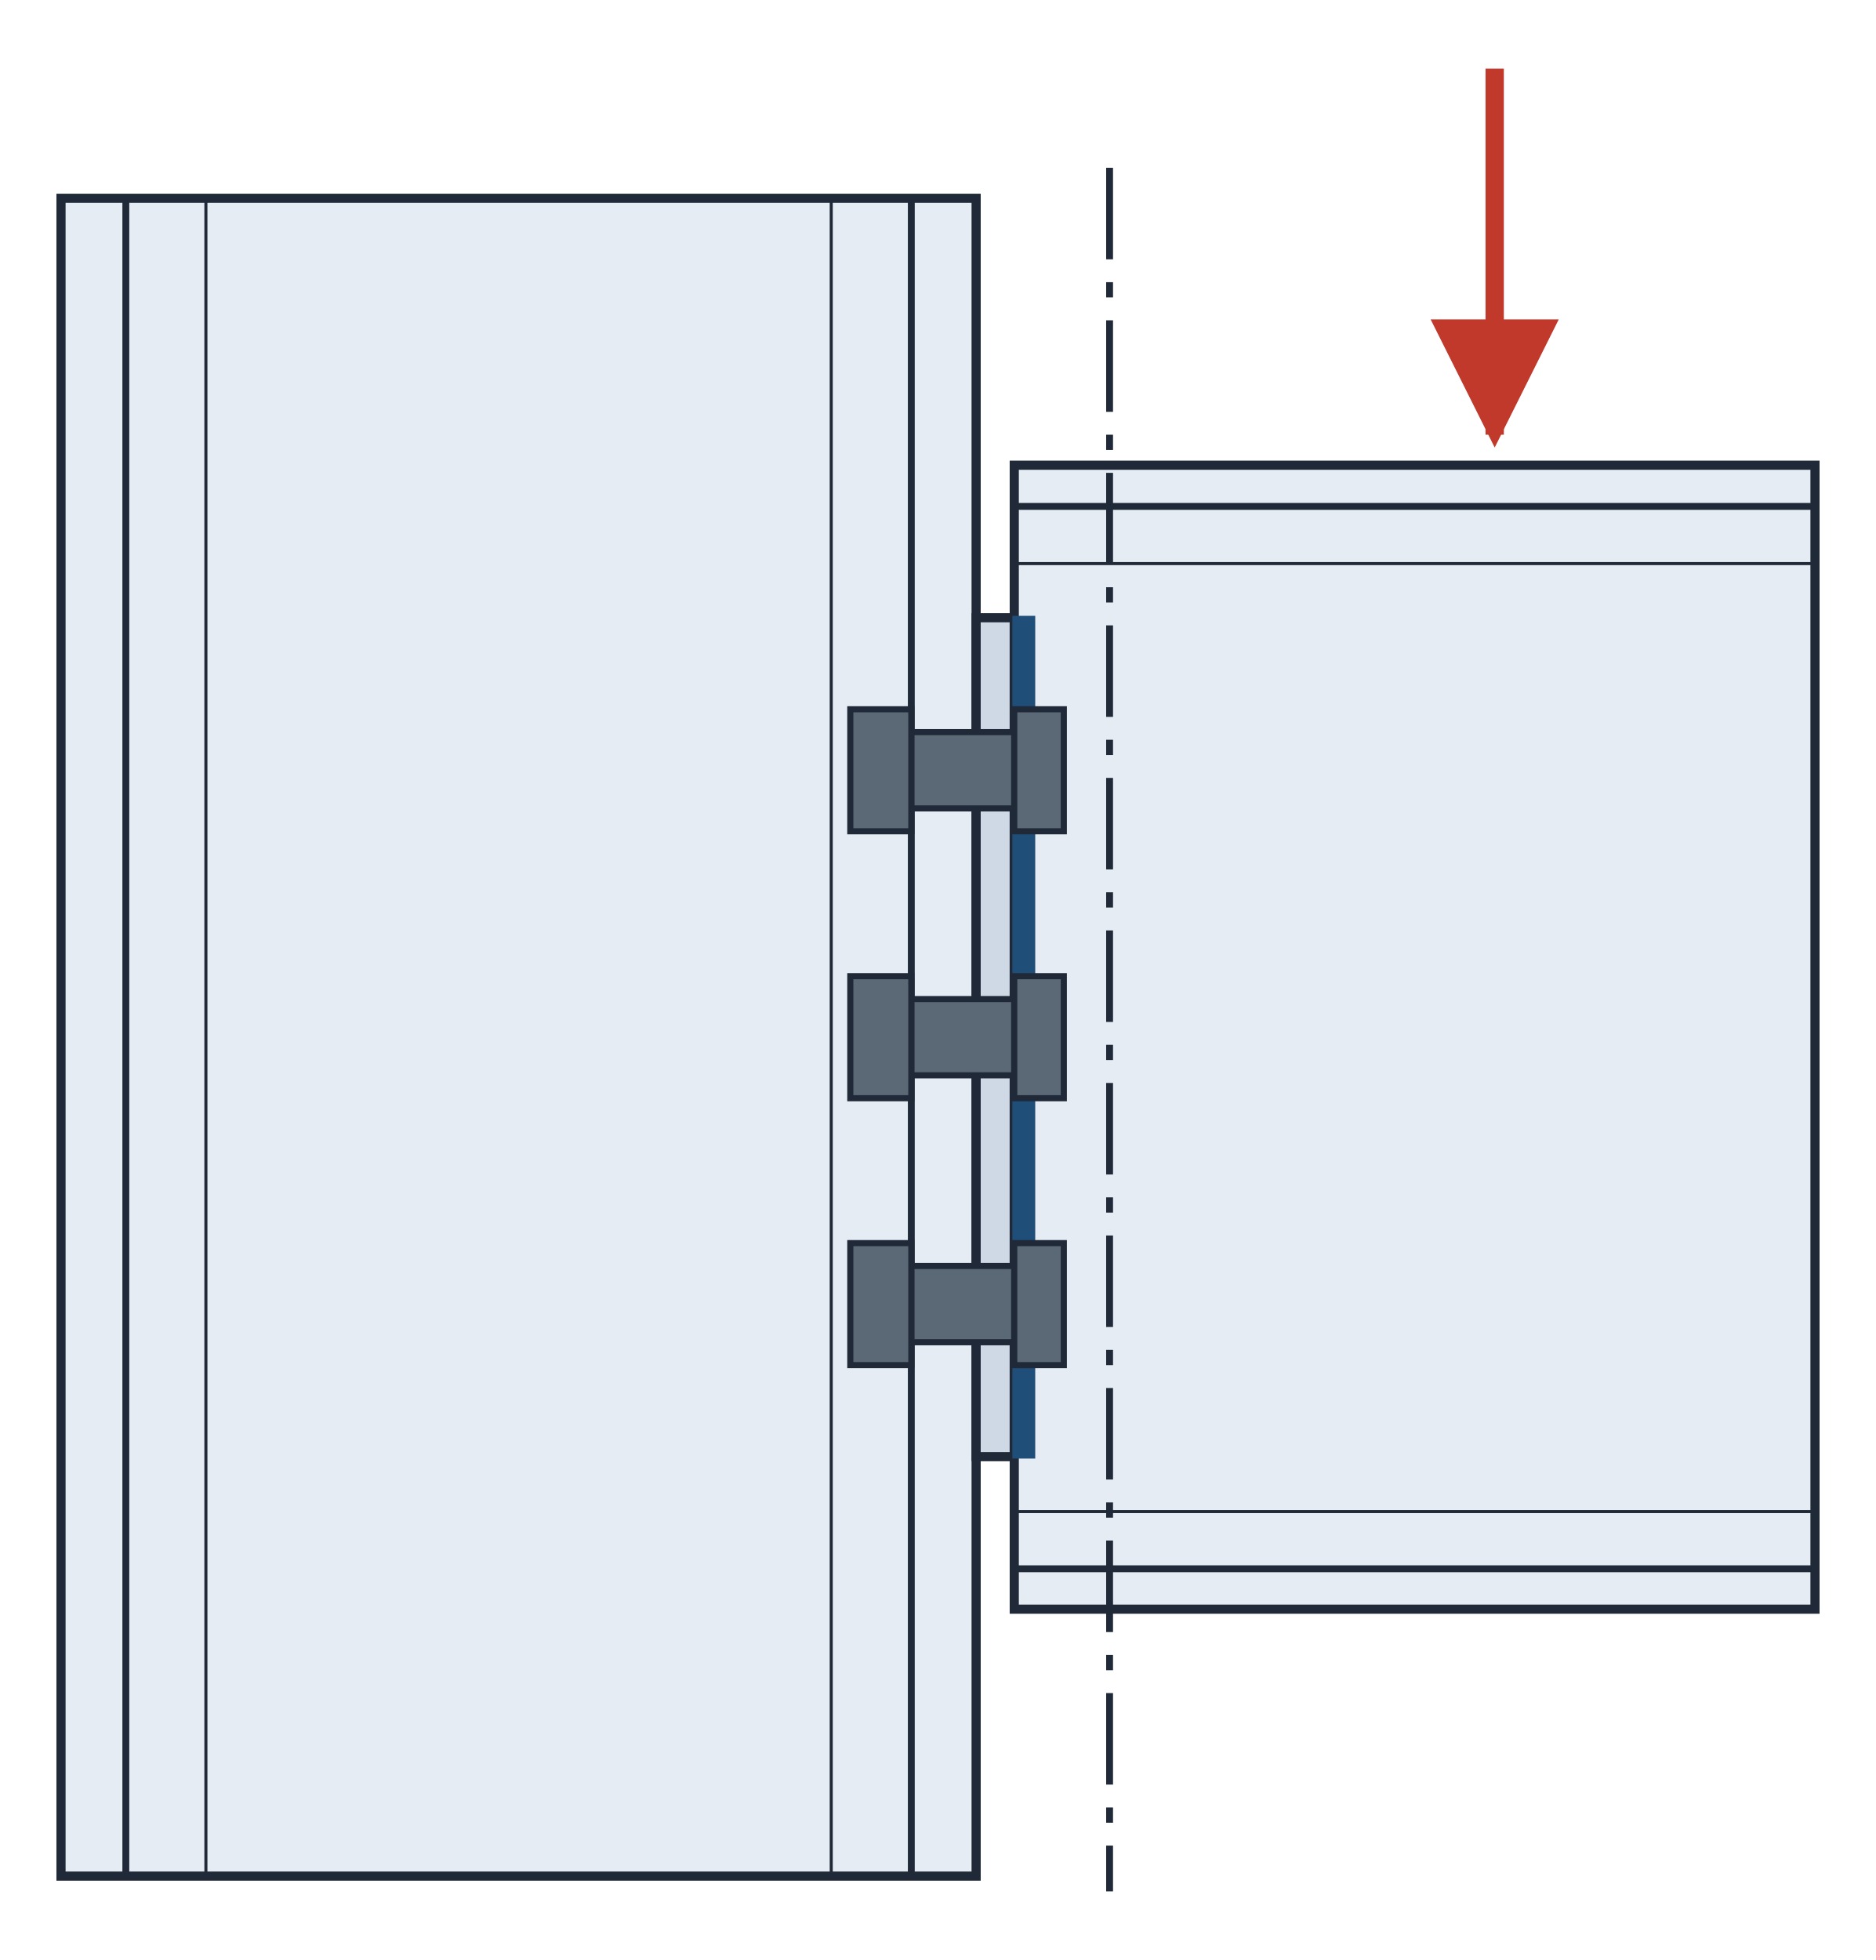
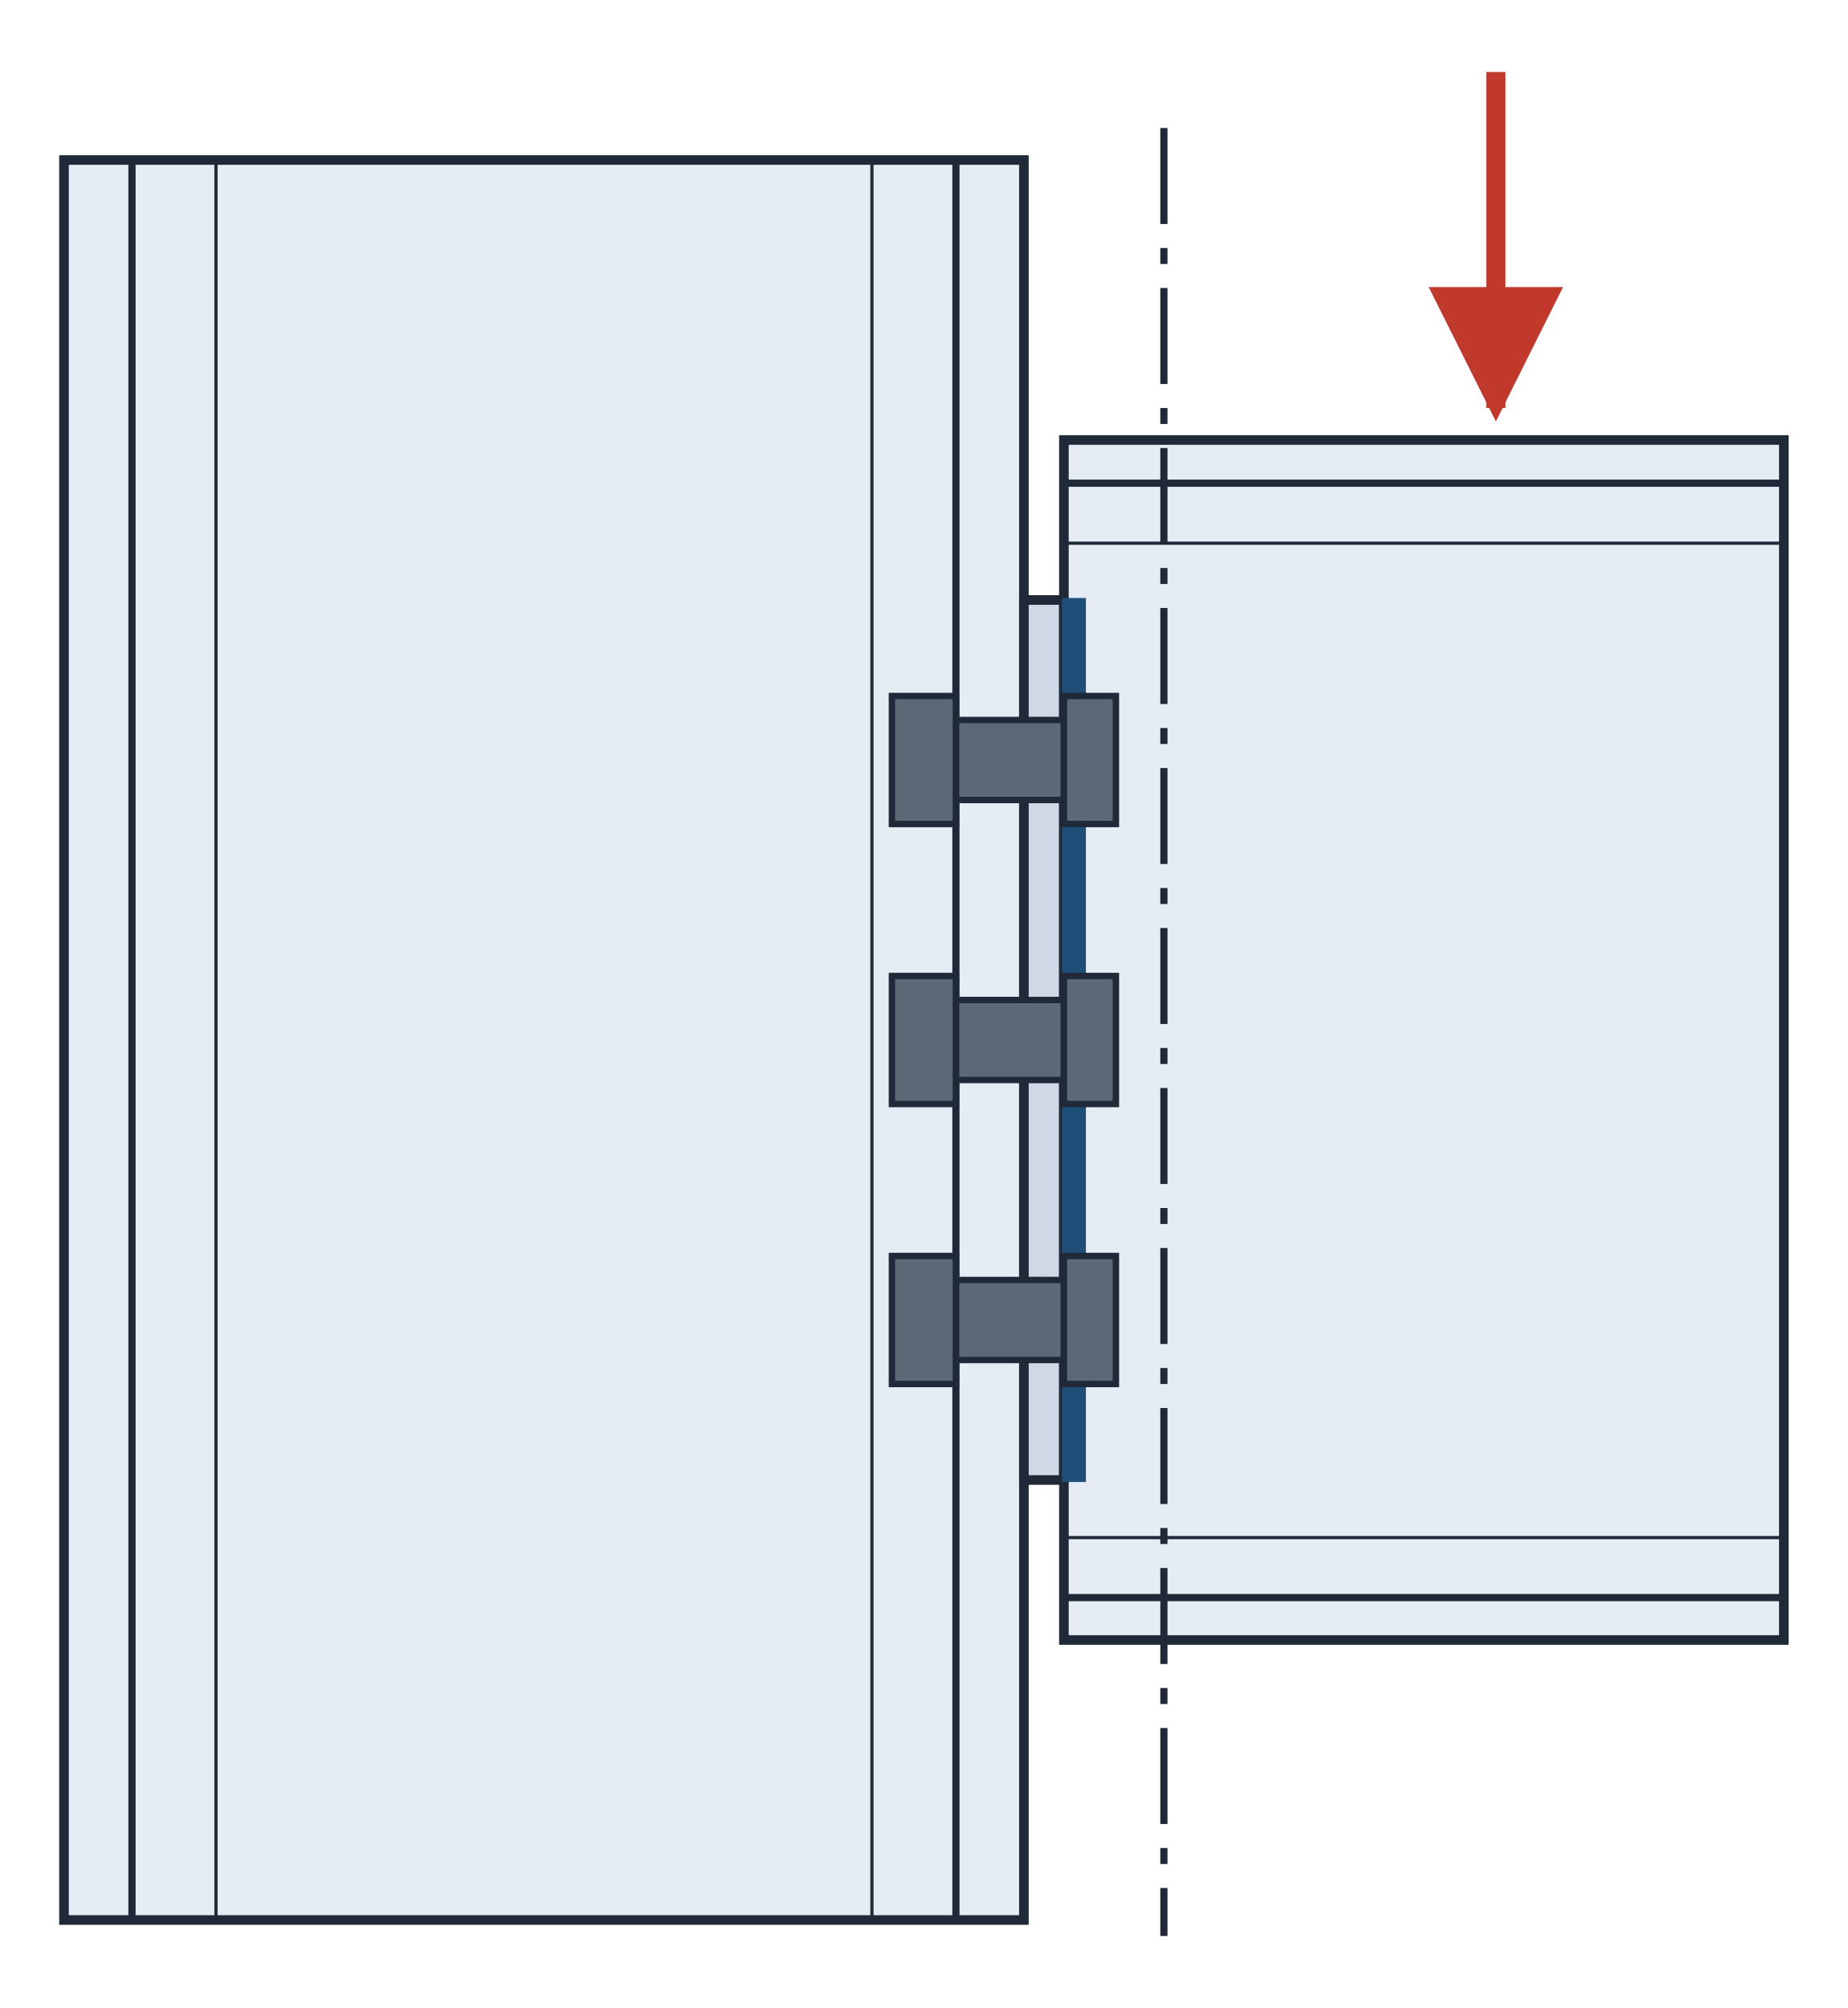
- <svg xmlns="http://www.w3.org/2000/svg" viewBox="12 56 246 257" width="246" height="257">
+ <svg xmlns="http://www.w3.org/2000/svg" viewBox="12 64 231 251" width="231" height="251">
  <defs>
    <marker id="pf-kraft" viewBox="0 0 10 10" refX="9" refY="5" markerWidth="7" markerHeight="7" orient="auto-start-reverse">
      <path d="M0,0 L10,5 L0,10 z" fill="#c0392b" />
    </marker>
    <marker id="pf-mass" viewBox="0 0 10 10" refX="9" refY="5" markerWidth="5" markerHeight="5" orient="auto-start-reverse">
      <path d="M0,0 L10,5 L0,10 z" fill="#5b6875" />
    </marker>
    <pattern id="schraffur" patternUnits="userSpaceOnUse" width="4" height="4" patternTransform="rotate(45)">
      <rect width="4" height="4" fill="#ffffff" />
      <line x1="0" y1="0" x2="0" y2="4" stroke="#000000" stroke-width="0.8" />
    </pattern>
    <pattern id="beton" patternUnits="userSpaceOnUse" width="12" height="14" patternTransform="rotate(45)">
      <rect width="12" height="14" fill="#ffffff" />
      <line x1="0" y1="0" x2="0" y2="14" stroke="#000000" stroke-width="0.6" />
      <line x1="6" y1="0.5" x2="6" y2="14" stroke="#000000" stroke-width="0.6" stroke-dasharray="4 3" />
    </pattern>
  </defs>
-   <rect x="12" y="56" width="246" height="257" fill="#ffffff" />
-   <rect x="20" y="82" width="120" height="220" fill="#e6ecf3" stroke="#1f2937" stroke-width="1.2" />
-   <line x1="28.5" y1="82" x2="28.5" y2="302" stroke="#1f2937" stroke-width="0.9" />
-   <line x1="131.5" y1="82" x2="131.5" y2="302" stroke="#1f2937" stroke-width="0.9" />
-   <line x1="39" y1="82" x2="39" y2="302" stroke="#1f2937" stroke-width="0.4" />
-   <line x1="121" y1="82" x2="121" y2="302" stroke="#1f2937" stroke-width="0.4" />
-   <rect x="140" y="137" width="5" height="110" fill="#cfd9e5" stroke="#1f2937" stroke-width="1.2" />
-   <rect x="145" y="117" width="105" height="150" fill="#e6ecf3" stroke="#1f2937" stroke-width="1.2" />
-   <line x1="145" y1="122.4" x2="250" y2="122.4" stroke="#1f2937" stroke-width="0.9" />
-   <line x1="145" y1="261.7" x2="250" y2="261.7" stroke="#1f2937" stroke-width="0.9" />
-   <line x1="145" y1="129.9" x2="250" y2="129.9" stroke="#1f2937" stroke-width="0.4" />
-   <line x1="145" y1="254.2" x2="250" y2="254.2" stroke="#1f2937" stroke-width="0.4" />
-   <rect x="145" y="137" width="2.5" height="110" fill="#1f4e79" stroke="#1f4e79" stroke-width="0.5" />
-   <rect x="131.5" y="152" width="13.5" height="10" fill="#5b6875" stroke="#1f2937" stroke-width="0.8" />
-   <rect x="145" y="149" width="6.5" height="16" fill="#5b6875" stroke="#1f2937" stroke-width="0.8" />
-   <rect x="123.5" y="149" width="8" height="16" fill="#5b6875" stroke="#1f2937" stroke-width="0.8" />
-   <rect x="131.5" y="187" width="13.5" height="10" fill="#5b6875" stroke="#1f2937" stroke-width="0.8" />
-   <rect x="145" y="184" width="6.5" height="16" fill="#5b6875" stroke="#1f2937" stroke-width="0.8" />
-   <rect x="123.5" y="184" width="8" height="16" fill="#5b6875" stroke="#1f2937" stroke-width="0.8" />
-   <rect x="131.5" y="222" width="13.5" height="10" fill="#5b6875" stroke="#1f2937" stroke-width="0.8" />
-   <rect x="145" y="219" width="6.5" height="16" fill="#5b6875" stroke="#1f2937" stroke-width="0.8" />
-   <rect x="123.5" y="219" width="8" height="16" fill="#5b6875" stroke="#1f2937" stroke-width="0.8" />
-   <line x1="157.5" y1="78" x2="157.5" y2="304" stroke="#1f2937" stroke-width="0.9" stroke-dasharray="12 3 2 3" />
-   <line x1="208" y1="65" x2="208" y2="113" stroke="#c0392b" stroke-width="2.4" marker-end="url(#pf-kraft)" />
+   <rect x="12" y="64" width="231" height="251" fill="#ffffff" />
+   <rect x="20" y="84" width="120" height="220" fill="#e6ecf3" stroke="#1f2937" stroke-width="1.2" />
+   <line x1="28.5" y1="84" x2="28.5" y2="304" stroke="#1f2937" stroke-width="0.9" />
+   <line x1="131.5" y1="84" x2="131.5" y2="304" stroke="#1f2937" stroke-width="0.9" />
+   <line x1="39" y1="84" x2="39" y2="304" stroke="#1f2937" stroke-width="0.4" />
+   <line x1="121" y1="84" x2="121" y2="304" stroke="#1f2937" stroke-width="0.4" />
+   <rect x="140" y="139" width="5" height="110" fill="#cfd9e5" stroke="#1f2937" stroke-width="1.2" />
+   <rect x="145" y="119" width="90" height="150" fill="#e6ecf3" stroke="#1f2937" stroke-width="1.2" />
+   <line x1="145" y1="124.4" x2="235" y2="124.4" stroke="#1f2937" stroke-width="0.9" />
+   <line x1="145" y1="263.7" x2="235" y2="263.7" stroke="#1f2937" stroke-width="0.9" />
+   <line x1="145" y1="131.9" x2="235" y2="131.9" stroke="#1f2937" stroke-width="0.4" />
+   <line x1="145" y1="256.2" x2="235" y2="256.2" stroke="#1f2937" stroke-width="0.4" />
+   <rect x="145" y="139" width="2.5" height="110" fill="#1f4e79" stroke="#1f4e79" stroke-width="0.5" />
+   <rect x="131.5" y="154" width="13.5" height="10" fill="#5b6875" stroke="#1f2937" stroke-width="0.8" />
+   <rect x="145" y="151" width="6.5" height="16" fill="#5b6875" stroke="#1f2937" stroke-width="0.8" />
+   <rect x="123.5" y="151" width="8" height="16" fill="#5b6875" stroke="#1f2937" stroke-width="0.8" />
+   <rect x="131.5" y="189" width="13.5" height="10" fill="#5b6875" stroke="#1f2937" stroke-width="0.8" />
+   <rect x="145" y="186" width="6.5" height="16" fill="#5b6875" stroke="#1f2937" stroke-width="0.8" />
+   <rect x="123.5" y="186" width="8" height="16" fill="#5b6875" stroke="#1f2937" stroke-width="0.8" />
+   <rect x="131.5" y="224" width="13.5" height="10" fill="#5b6875" stroke="#1f2937" stroke-width="0.8" />
+   <rect x="145" y="221" width="6.5" height="16" fill="#5b6875" stroke="#1f2937" stroke-width="0.8" />
+   <rect x="123.5" y="221" width="8" height="16" fill="#5b6875" stroke="#1f2937" stroke-width="0.8" />
+   <line x1="157.5" y1="80" x2="157.5" y2="306" stroke="#1f2937" stroke-width="0.9" stroke-dasharray="12 3 2 3" />
+   <line x1="199" y1="73" x2="199" y2="115" stroke="#c0392b" stroke-width="2.4" marker-end="url(#pf-kraft)" />
</svg>
